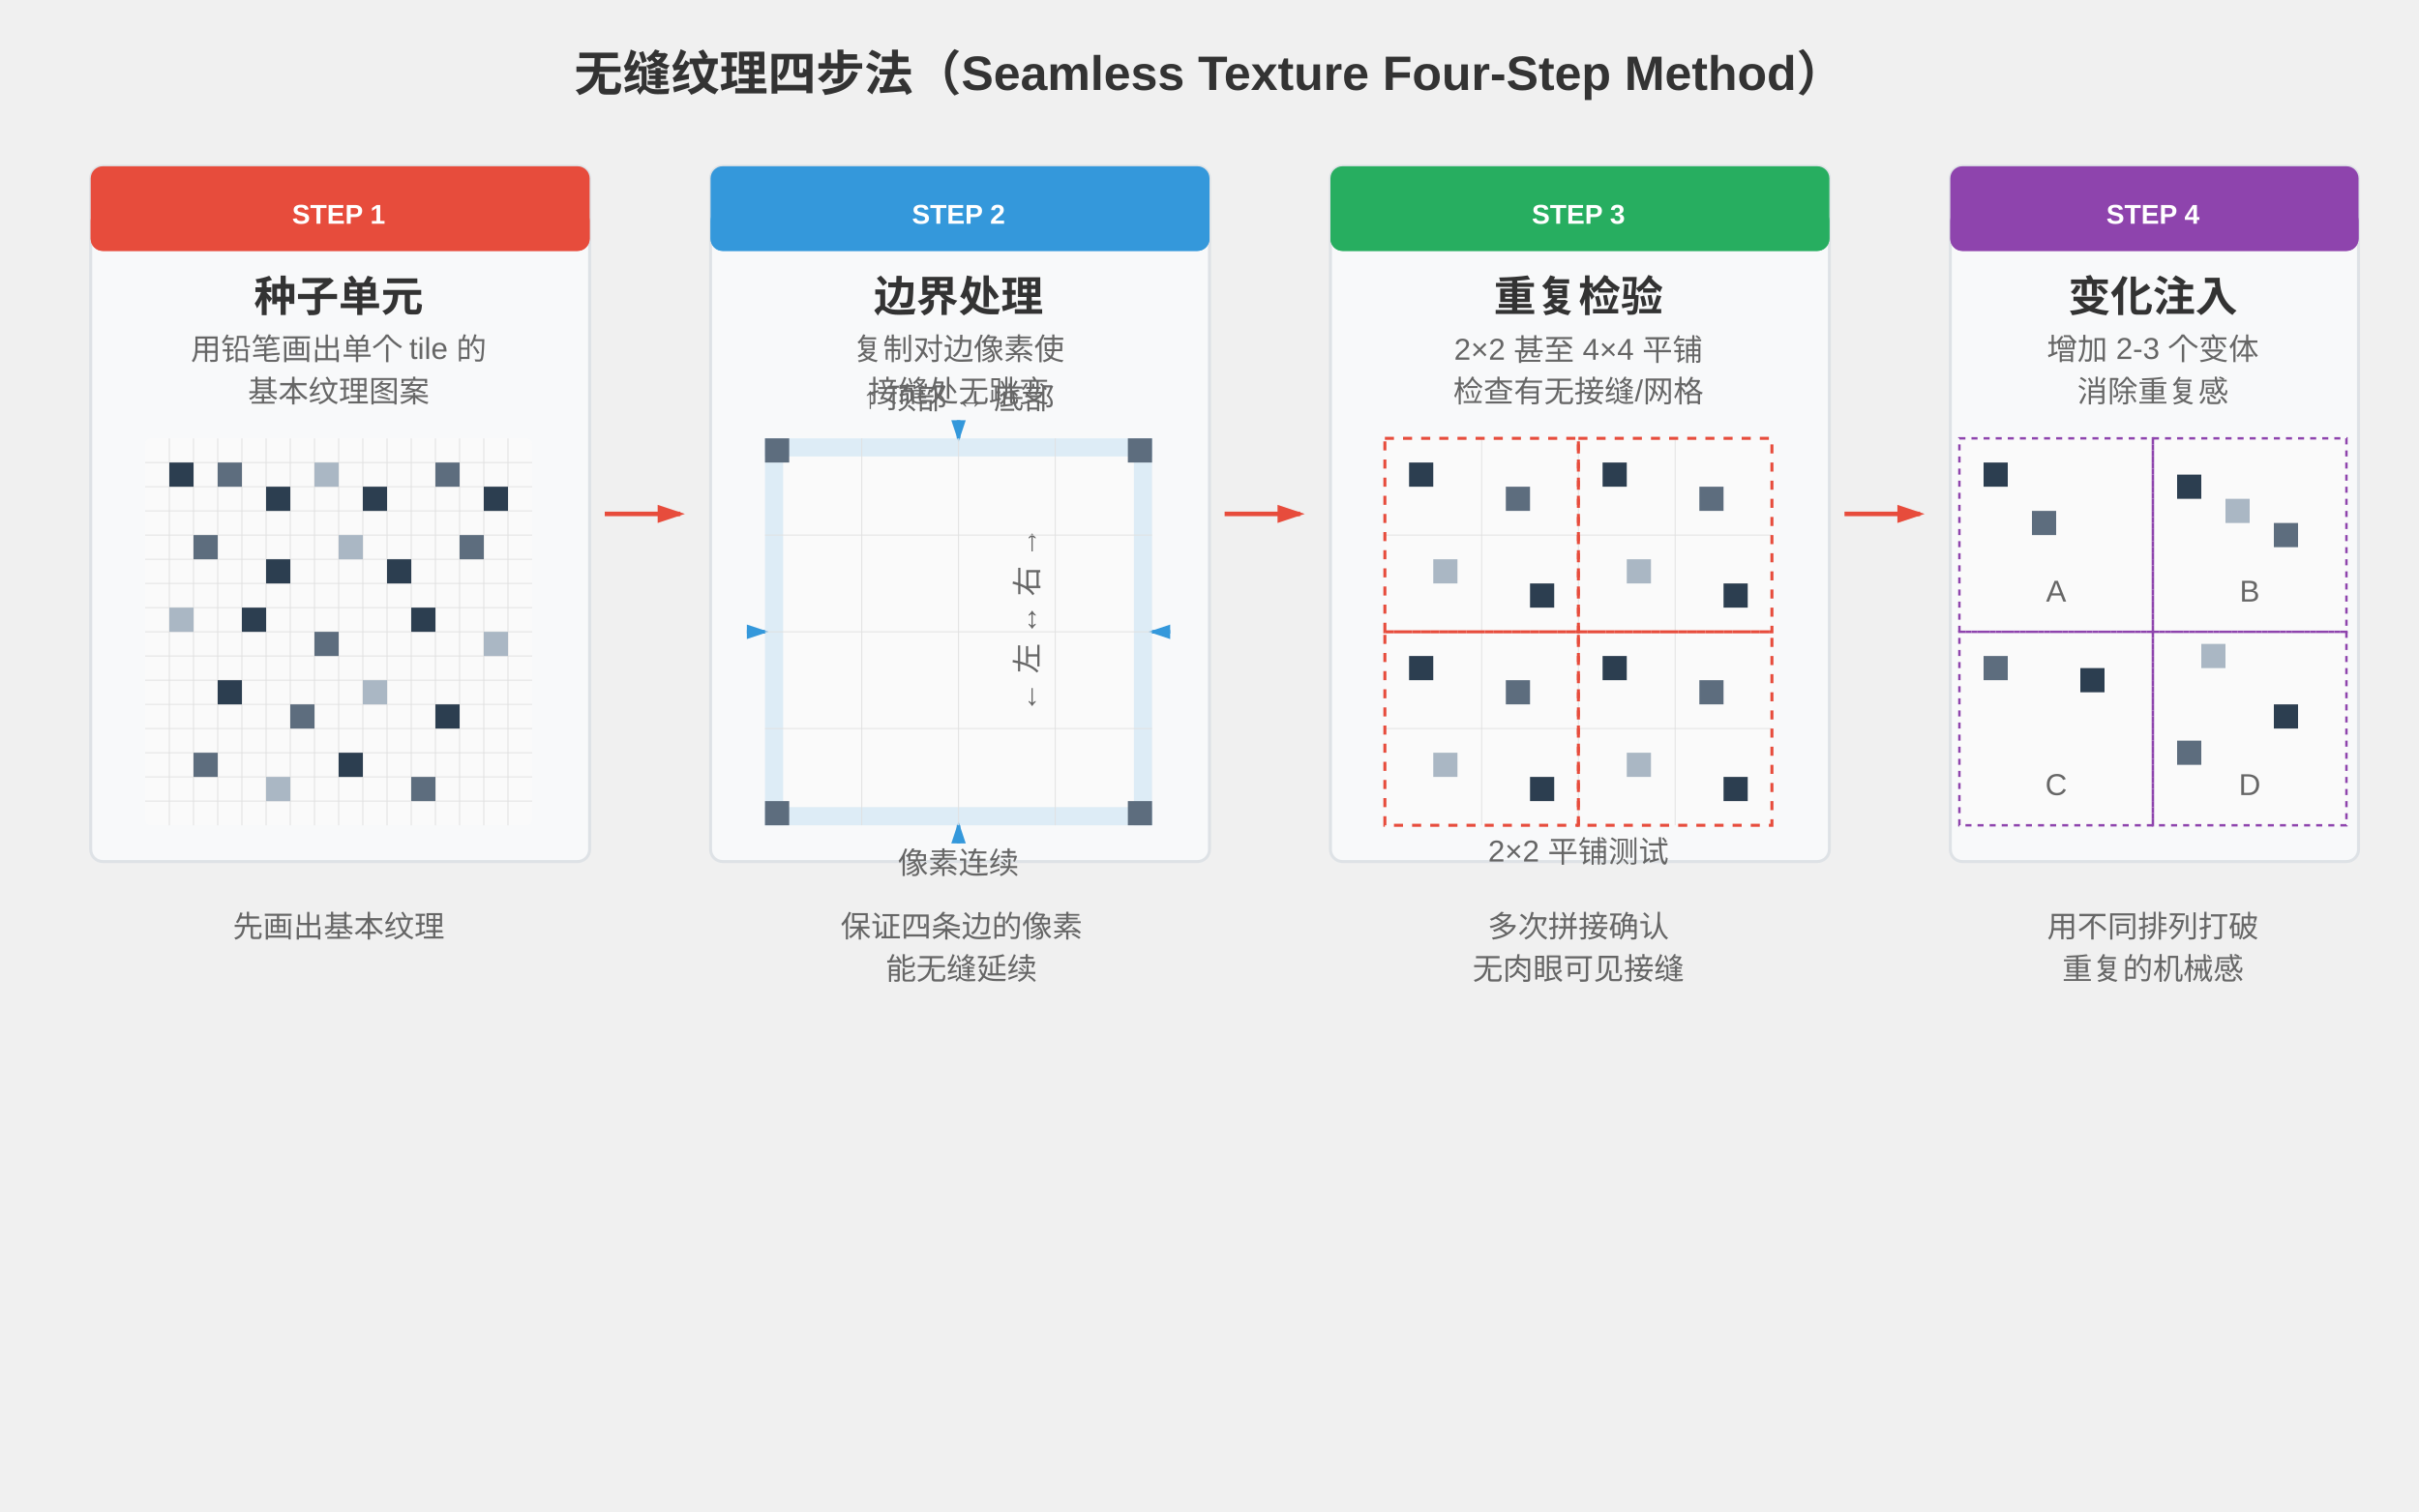
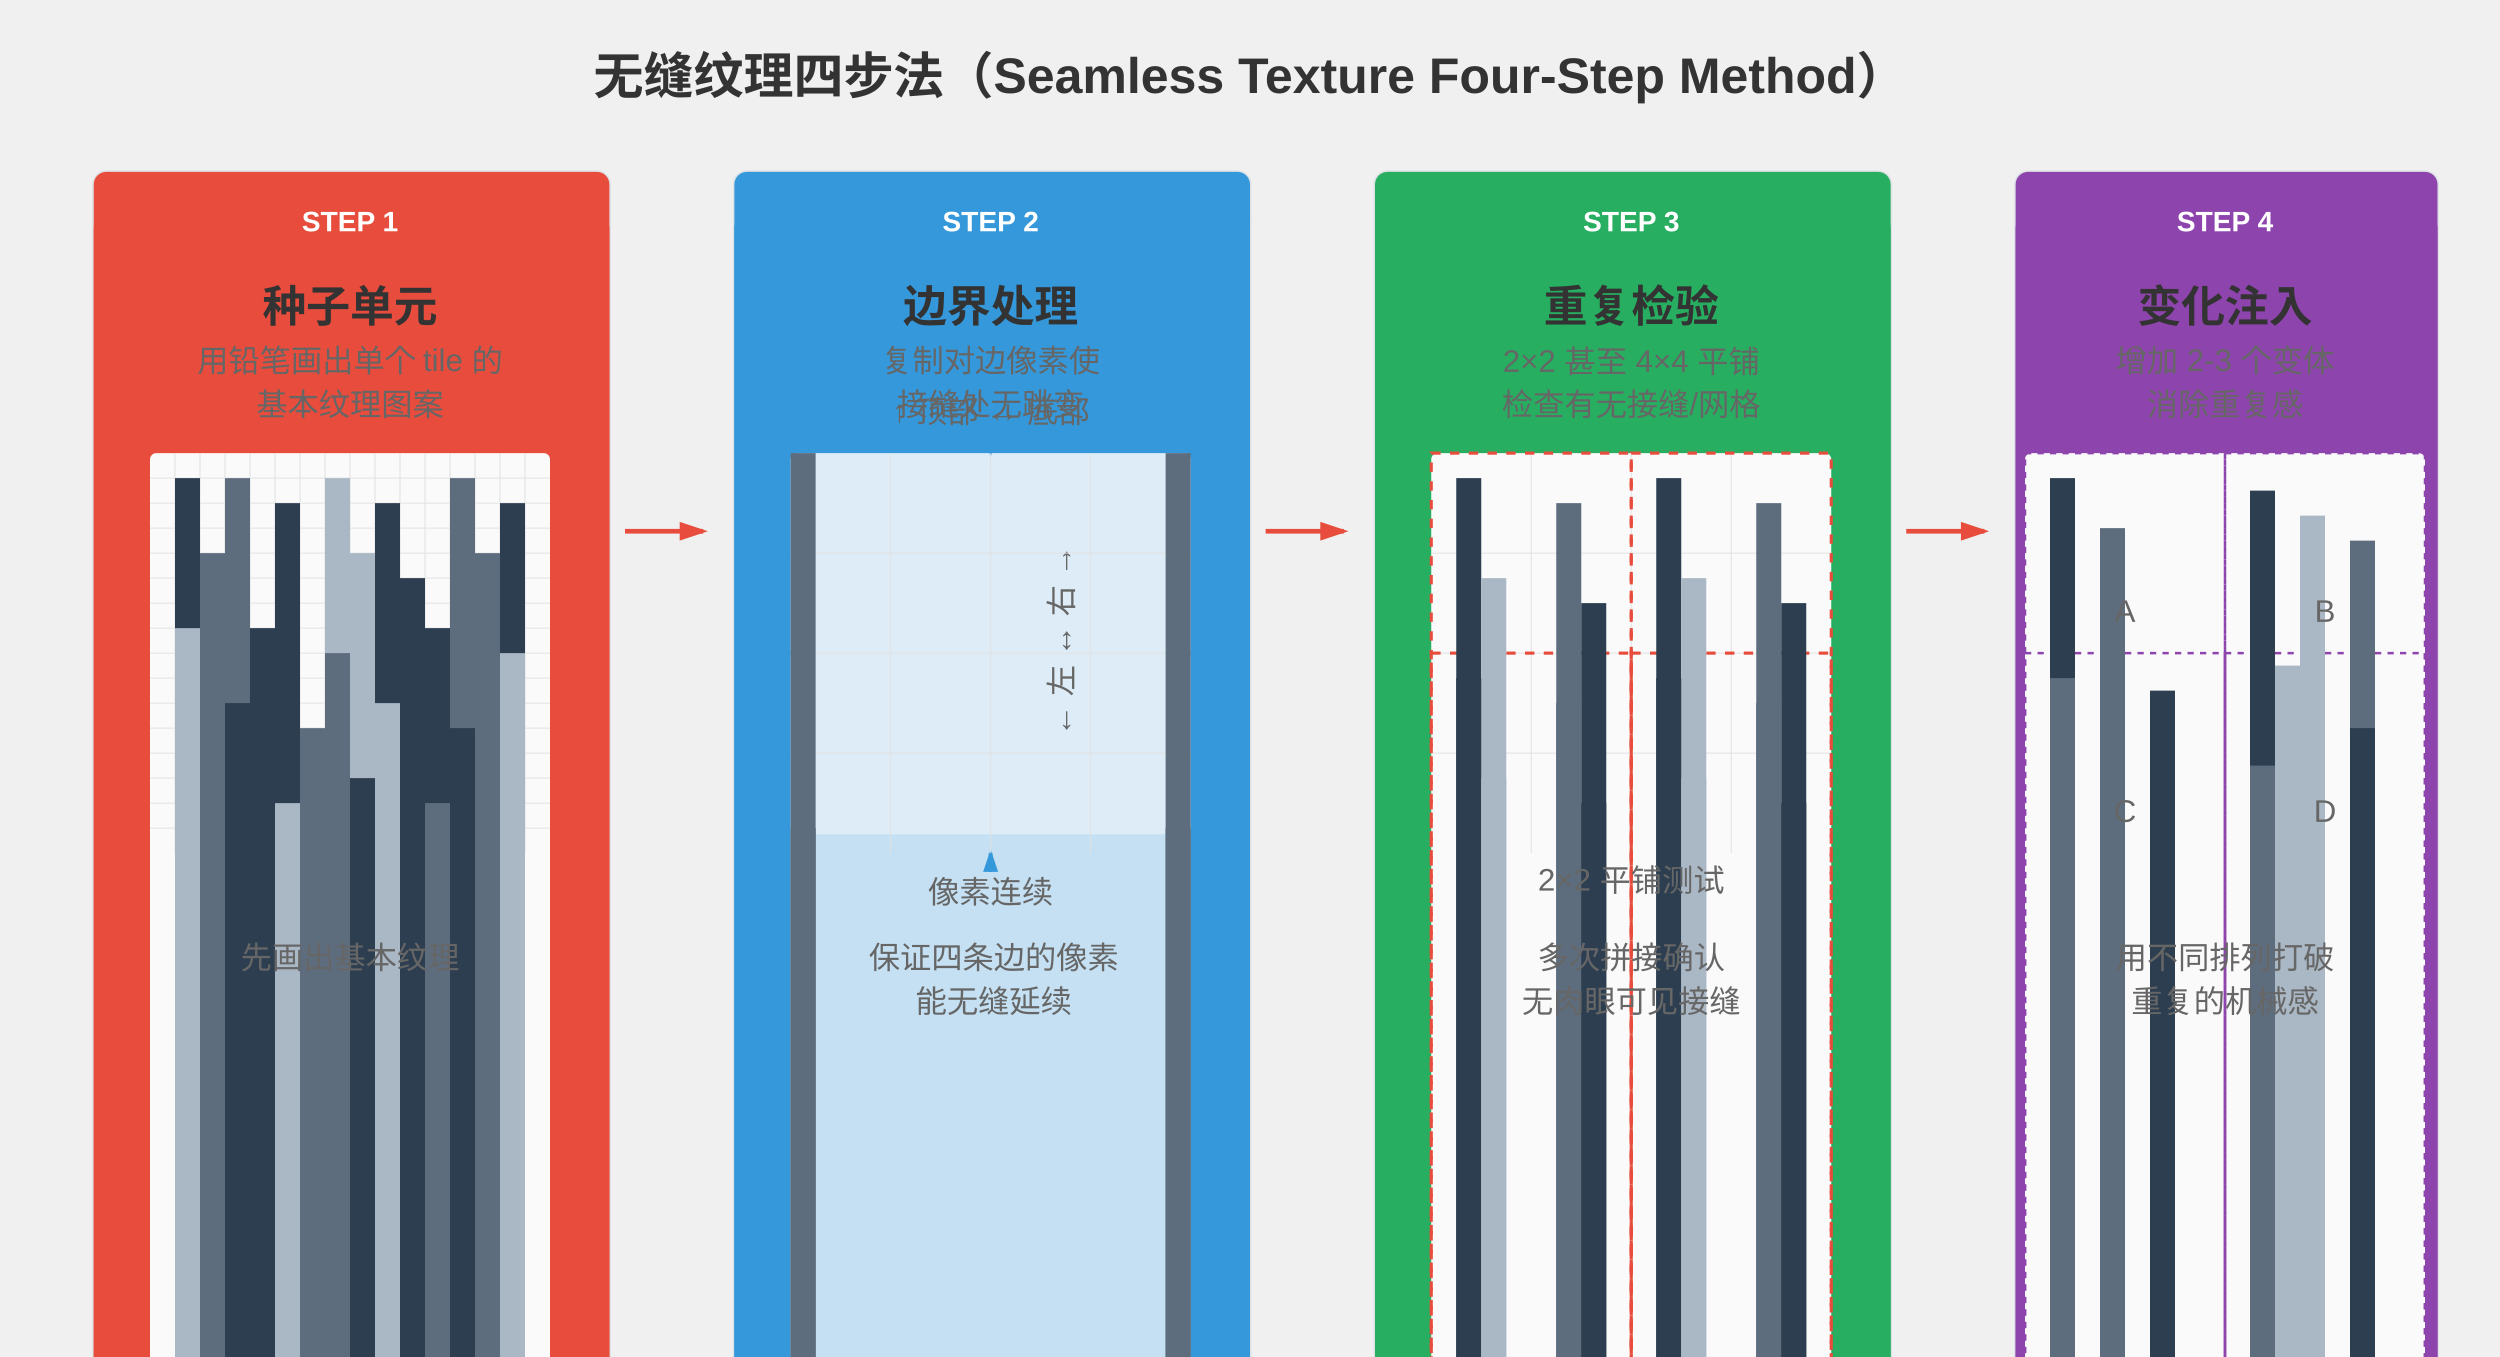
- <svg xmlns="http://www.w3.org/2000/svg" viewBox="0 0 800 500" width="800" height="500">
+ <svg xmlns="http://www.w3.org/2000/svg" viewBox="0.0 0.0 800.0 434" width="800" height="434">
  <style>
    text { font-family: 'PingFang SC','Microsoft YaHei',Arial,sans-serif; }
    .title { font-size: 16px; font-weight: bold; fill: #333; }
    .subtitle { font-size: 11px; fill: #666; }
    .step-num { font-size: 20px; font-weight: bold; fill: #E74C3C; }
    .step-title { font-size: 14px; font-weight: bold; fill: #333; }
    .step-desc { font-size: 10px; fill: #666; }
    .grid-cell { stroke: #ccc; stroke-width: 0.4; }
    .grid-fill { fill: #2C3E50; }
    .grid-fill-mid { fill: #5D6D7E; }
    .grid-fill-light { fill: #aab7c4; }
    .grid-bg { fill: #fafafa; }
    .arrow { stroke: #E74C3C; stroke-width: 1.5; fill: none; marker-end: url(#arrowhead); }
    .arrow-cyan { stroke: #3498DB; stroke-width: 1.2; fill: none; marker-end: url(#arrowhead-cyan); }
    .highlight { fill: none; stroke: #E74C3C; stroke-width: 1.5; stroke-dasharray: 4,3; opacity: 0.7; }
    .step-box { fill: #F8F9FA; stroke: #dee2e6; stroke-width: 1; }
    .tag { font-size: 9px; fill: #fff; font-weight: bold; }
  </style>
  <defs>
    <marker id="arrowhead" markerWidth="6" markerHeight="4" refX="5" refY="2" orient="auto">
      <polygon points="0,0 6,2 0,4" fill="#E74C3C" />
    </marker>
    <marker id="arrowhead-cyan" markerWidth="6" markerHeight="4" refX="5" refY="2" orient="auto">
      <polygon points="0,0 6,2 0,4" fill="#3498DB" />
    </marker>
  </defs>
  <text x="400" y="30" class="title" text-anchor="middle">无缝纹理四步法（Seamless Texture Four-Step Method）</text>
  <g transform="translate(30, 55)">
-     <rect x="0" y="0" width="165" height="230" class="step-box" rx="4" />
-     <rect x="0" y="0" width="165" height="28" fill="#E74C3C" rx="4" />
-     <rect x="0" y="14" width="165" height="14" fill="#E74C3C" rx="4" />
-     <rect x="165" y="0" width="0" height="28" fill="#E74C3C" />
+     <rect x="0" y="0" width="165" height="434" class="step-box" rx="4" />
+     <rect x="0" y="0" width="165" height="434" fill="#E74C3C" rx="4" />
+     <rect x="0" y="14" width="165" height="434" fill="#E74C3C" rx="4" />
+     <rect x="165" y="0" width="0" height="434" fill="#E74C3C" />
    <text x="82" y="19" class="tag" text-anchor="middle">STEP 1</text>
    <text x="82" y="48" class="step-title" text-anchor="middle">种子单元</text>
    <text x="82" y="64" class="step-desc" text-anchor="middle">用铅笔画出单个 tile 的</text>
    <text x="82" y="78" class="step-desc" text-anchor="middle">基本纹理图案</text>
    <g transform="translate(18, 90)">
-       <rect x="0" y="0" width="128" height="128" class="grid-bg" rx="2" />
+       <rect x="0" y="0" width="128" height="434" class="grid-bg" rx="2" />
      <g stroke="#e0e0e0" stroke-width="0.3">
        <line x1="0" y1="8" x2="128" y2="8" />
        <line x1="0" y1="16" x2="128" y2="16" />
        <line x1="0" y1="24" x2="128" y2="24" />
        <line x1="0" y1="32" x2="128" y2="32" />
        <line x1="0" y1="40" x2="128" y2="40" />
        <line x1="0" y1="48" x2="128" y2="48" />
        <line x1="0" y1="56" x2="128" y2="56" />
        <line x1="0" y1="64" x2="128" y2="64" />
        <line x1="0" y1="72" x2="128" y2="72" />
        <line x1="0" y1="80" x2="128" y2="80" />
        <line x1="0" y1="88" x2="128" y2="88" />
        <line x1="0" y1="96" x2="128" y2="96" />
        <line x1="0" y1="104" x2="128" y2="104" />
        <line x1="0" y1="112" x2="128" y2="112" />
        <line x1="0" y1="120" x2="128" y2="120" />
        <line x1="8" y1="0" x2="8" y2="128" />
        <line x1="16" y1="0" x2="16" y2="128" />
        <line x1="24" y1="0" x2="24" y2="128" />
        <line x1="32" y1="0" x2="32" y2="128" />
        <line x1="40" y1="0" x2="40" y2="128" />
        <line x1="48" y1="0" x2="48" y2="128" />
        <line x1="56" y1="0" x2="56" y2="128" />
        <line x1="64" y1="0" x2="64" y2="128" />
        <line x1="72" y1="0" x2="72" y2="128" />
        <line x1="80" y1="0" x2="80" y2="128" />
        <line x1="88" y1="0" x2="88" y2="128" />
        <line x1="96" y1="0" x2="96" y2="128" />
        <line x1="104" y1="0" x2="104" y2="128" />
        <line x1="112" y1="0" x2="112" y2="128" />
        <line x1="120" y1="0" x2="120" y2="128" />
      </g>
-       <rect x="8" y="8" width="8" height="8" class="grid-fill" />
-       <rect x="24" y="8" width="8" height="8" class="grid-fill-mid" />
-       <rect x="40" y="16" width="8" height="8" class="grid-fill" />
-       <rect x="56" y="8" width="8" height="8" class="grid-fill-light" />
-       <rect x="72" y="16" width="8" height="8" class="grid-fill" />
-       <rect x="96" y="8" width="8" height="8" class="grid-fill-mid" />
-       <rect x="112" y="16" width="8" height="8" class="grid-fill" />
-       <rect x="16" y="32" width="8" height="8" class="grid-fill-mid" />
-       <rect x="40" y="40" width="8" height="8" class="grid-fill" />
-       <rect x="64" y="32" width="8" height="8" class="grid-fill-light" />
-       <rect x="80" y="40" width="8" height="8" class="grid-fill" />
-       <rect x="104" y="32" width="8" height="8" class="grid-fill-mid" />
-       <rect x="8" y="56" width="8" height="8" class="grid-fill-light" />
-       <rect x="32" y="56" width="8" height="8" class="grid-fill" />
-       <rect x="56" y="64" width="8" height="8" class="grid-fill-mid" />
-       <rect x="88" y="56" width="8" height="8" class="grid-fill" />
-       <rect x="112" y="64" width="8" height="8" class="grid-fill-light" />
-       <rect x="24" y="80" width="8" height="8" class="grid-fill" />
-       <rect x="48" y="88" width="8" height="8" class="grid-fill-mid" />
-       <rect x="72" y="80" width="8" height="8" class="grid-fill-light" />
-       <rect x="96" y="88" width="8" height="8" class="grid-fill" />
-       <rect x="16" y="104" width="8" height="8" class="grid-fill-mid" />
-       <rect x="40" y="112" width="8" height="8" class="grid-fill-light" />
-       <rect x="64" y="104" width="8" height="8" class="grid-fill" />
-       <rect x="88" y="112" width="8" height="8" class="grid-fill-mid" />
+       <rect x="8" y="8" width="8" height="434" class="grid-fill" />
+       <rect x="24" y="8" width="8" height="434" class="grid-fill-mid" />
+       <rect x="40" y="16" width="8" height="434" class="grid-fill" />
+       <rect x="56" y="8" width="8" height="434" class="grid-fill-light" />
+       <rect x="72" y="16" width="8" height="434" class="grid-fill" />
+       <rect x="96" y="8" width="8" height="434" class="grid-fill-mid" />
+       <rect x="112" y="16" width="8" height="434" class="grid-fill" />
+       <rect x="16" y="32" width="8" height="434" class="grid-fill-mid" />
+       <rect x="40" y="40" width="8" height="434" class="grid-fill" />
+       <rect x="64" y="32" width="8" height="434" class="grid-fill-light" />
+       <rect x="80" y="40" width="8" height="434" class="grid-fill" />
+       <rect x="104" y="32" width="8" height="434" class="grid-fill-mid" />
+       <rect x="8" y="56" width="8" height="434" class="grid-fill-light" />
+       <rect x="32" y="56" width="8" height="434" class="grid-fill" />
+       <rect x="56" y="64" width="8" height="434" class="grid-fill-mid" />
+       <rect x="88" y="56" width="8" height="434" class="grid-fill" />
+       <rect x="112" y="64" width="8" height="434" class="grid-fill-light" />
+       <rect x="24" y="80" width="8" height="434" class="grid-fill" />
+       <rect x="48" y="88" width="8" height="434" class="grid-fill-mid" />
+       <rect x="72" y="80" width="8" height="434" class="grid-fill-light" />
+       <rect x="96" y="88" width="8" height="434" class="grid-fill" />
+       <rect x="16" y="104" width="8" height="434" class="grid-fill-mid" />
+       <rect x="40" y="112" width="8" height="434" class="grid-fill-light" />
+       <rect x="64" y="104" width="8" height="434" class="grid-fill" />
+       <rect x="88" y="112" width="8" height="434" class="grid-fill-mid" />
    </g>
  </g>
  <line x1="200" y1="170" x2="225" y2="170" class="arrow" />
  <g transform="translate(235, 55)">
-     <rect x="0" y="0" width="165" height="230" class="step-box" rx="4" />
-     <rect x="0" y="0" width="165" height="28" fill="#3498DB" rx="4" />
-     <rect x="0" y="14" width="165" height="14" fill="#3498DB" rx="4" />
+     <rect x="0" y="0" width="165" height="434" class="step-box" rx="4" />
+     <rect x="0" y="0" width="165" height="434" fill="#3498DB" rx="4" />
+     <rect x="0" y="14" width="165" height="434" fill="#3498DB" rx="4" />
    <text x="82" y="19" class="tag" text-anchor="middle">STEP 2</text>
    <text x="82" y="48" class="step-title" text-anchor="middle">边界处理</text>
    <text x="82" y="64" class="step-desc" text-anchor="middle">复制对边像素使</text>
    <text x="82" y="78" class="step-desc" text-anchor="middle">接缝处无跳变</text>
    <g transform="translate(18, 90)">
-       <rect x="0" y="0" width="128" height="128" class="grid-bg" rx="2" />
+       <rect x="0" y="0" width="128" height="434" class="grid-bg" rx="2" />
      <line x1="64" y1="-6" x2="64" y2="0" class="arrow-cyan" />
      <line x1="64" y1="134" x2="64" y2="128" class="arrow-cyan" />
      <line x1="-6" y1="64" x2="0" y2="64" class="arrow-cyan" />
      <line x1="134" y1="64" x2="128" y2="64" class="arrow-cyan" />
-       <rect x="0" y="0" width="128" height="6" fill="#3498DB" opacity="0.15" />
-       <rect x="0" y="122" width="128" height="6" fill="#3498DB" opacity="0.15" />
-       <rect x="0" y="0" width="6" height="128" fill="#3498DB" opacity="0.15" />
-       <rect x="122" y="0" width="6" height="128" fill="#3498DB" opacity="0.15" />
+       <rect x="0" y="0" width="128" height="434" fill="#3498DB" opacity="0.15" />
+       <rect x="0" y="122" width="128" height="434" fill="#3498DB" opacity="0.15" />
+       <rect x="0" y="0" width="6" height="434" fill="#3498DB" opacity="0.15" />
+       <rect x="122" y="0" width="6" height="434" fill="#3498DB" opacity="0.15" />
      <text x="64" y="-10" class="step-desc" text-anchor="middle" fill="#3498DB">↑ 顶部 ↔ 底部</text>
      <text x="64" y="144" class="step-desc" text-anchor="middle" fill="#3498DB">像素连续</text>
      <text x="90" y="60" class="step-desc" text-anchor="middle" fill="#3498DB" transform="rotate(-90, 90, 60)">← 左 ↔ 右 →</text>
      <g stroke="#e0e0e0" stroke-width="0.3">
        <line x1="0" y1="32" x2="128" y2="32" />
        <line x1="0" y1="64" x2="128" y2="64" />
        <line x1="0" y1="96" x2="128" y2="96" />
        <line x1="32" y1="0" x2="32" y2="128" />
        <line x1="64" y1="0" x2="64" y2="128" />
        <line x1="96" y1="0" x2="96" y2="128" />
      </g>
-       <rect x="0" y="0" width="8" height="8" class="grid-fill-mid" />
-       <rect x="120" y="0" width="8" height="8" class="grid-fill-mid" />
-       <rect x="0" y="120" width="8" height="8" class="grid-fill-mid" />
-       <rect x="120" y="120" width="8" height="8" class="grid-fill-mid" />
+       <rect x="0" y="0" width="8" height="434" class="grid-fill-mid" />
+       <rect x="120" y="0" width="8" height="434" class="grid-fill-mid" />
+       <rect x="0" y="120" width="8" height="434" class="grid-fill-mid" />
+       <rect x="120" y="120" width="8" height="434" class="grid-fill-mid" />
    </g>
  </g>
  <line x1="405" y1="170" x2="430" y2="170" class="arrow" />
  <g transform="translate(440, 55)">
-     <rect x="0" y="0" width="165" height="230" class="step-box" rx="4" />
-     <rect x="0" y="0" width="165" height="28" fill="#27AE60" rx="4" />
-     <rect x="0" y="14" width="165" height="14" fill="#27AE60" rx="4" />
+     <rect x="0" y="0" width="165" height="434" class="step-box" rx="4" />
+     <rect x="0" y="0" width="165" height="434" fill="#27AE60" rx="4" />
+     <rect x="0" y="14" width="165" height="434" fill="#27AE60" rx="4" />
    <text x="82" y="19" class="tag" text-anchor="middle">STEP 3</text>
    <text x="82" y="48" class="step-title" text-anchor="middle">重复检验</text>
    <text x="82" y="64" class="step-desc" text-anchor="middle">2×2 甚至 4×4 平铺</text>
    <text x="82" y="78" class="step-desc" text-anchor="middle">检查有无接缝/网格</text>
    <g transform="translate(18, 90)">
-       <rect x="0" y="0" width="128" height="128" class="grid-bg" rx="2" />
+       <rect x="0" y="0" width="128" height="434" class="grid-bg" rx="2" />
      <g stroke="#e0e0e0" stroke-width="0.3">
        <line x1="0" y1="32" x2="128" y2="32" />
        <line x1="0" y1="64" x2="128" y2="64" />
        <line x1="0" y1="96" x2="128" y2="96" />
        <line x1="32" y1="0" x2="32" y2="128" />
        <line x1="64" y1="0" x2="64" y2="128" />
        <line x1="96" y1="0" x2="96" y2="128" />
      </g>
-       <rect x="0" y="0" width="64" height="64" fill="none" stroke="#E74C3C" stroke-width="1" stroke-dasharray="3,3" />
-       <rect x="64" y="0" width="64" height="64" fill="none" stroke="#E74C3C" stroke-width="1" stroke-dasharray="3,3" />
-       <rect x="0" y="64" width="64" height="64" fill="none" stroke="#E74C3C" stroke-width="1" stroke-dasharray="3,3" />
-       <rect x="64" y="64" width="64" height="64" fill="none" stroke="#E74C3C" stroke-width="1" stroke-dasharray="3,3" />
-       <rect x="8" y="8" width="8" height="8" class="grid-fill" />
-       <rect x="40" y="16" width="8" height="8" class="grid-fill-mid" />
-       <rect x="16" y="40" width="8" height="8" class="grid-fill-light" />
-       <rect x="48" y="48" width="8" height="8" class="grid-fill" />
-       <rect x="72" y="8" width="8" height="8" class="grid-fill" />
-       <rect x="104" y="16" width="8" height="8" class="grid-fill-mid" />
-       <rect x="80" y="40" width="8" height="8" class="grid-fill-light" />
-       <rect x="112" y="48" width="8" height="8" class="grid-fill" />
-       <rect x="8" y="72" width="8" height="8" class="grid-fill" />
-       <rect x="40" y="80" width="8" height="8" class="grid-fill-mid" />
-       <rect x="16" y="104" width="8" height="8" class="grid-fill-light" />
-       <rect x="48" y="112" width="8" height="8" class="grid-fill" />
-       <rect x="72" y="72" width="8" height="8" class="grid-fill" />
-       <rect x="104" y="80" width="8" height="8" class="grid-fill-mid" />
-       <rect x="80" y="104" width="8" height="8" class="grid-fill-light" />
-       <rect x="112" y="112" width="8" height="8" class="grid-fill" />
+       <rect x="0" y="0" width="64" height="434" fill="none" stroke="#E74C3C" stroke-width="1" stroke-dasharray="3,3" />
+       <rect x="64" y="0" width="64" height="434" fill="none" stroke="#E74C3C" stroke-width="1" stroke-dasharray="3,3" />
+       <rect x="0" y="64" width="64" height="434" fill="none" stroke="#E74C3C" stroke-width="1" stroke-dasharray="3,3" />
+       <rect x="64" y="64" width="64" height="434" fill="none" stroke="#E74C3C" stroke-width="1" stroke-dasharray="3,3" />
+       <rect x="8" y="8" width="8" height="434" class="grid-fill" />
+       <rect x="40" y="16" width="8" height="434" class="grid-fill-mid" />
+       <rect x="16" y="40" width="8" height="434" class="grid-fill-light" />
+       <rect x="48" y="48" width="8" height="434" class="grid-fill" />
+       <rect x="72" y="8" width="8" height="434" class="grid-fill" />
+       <rect x="104" y="16" width="8" height="434" class="grid-fill-mid" />
+       <rect x="80" y="40" width="8" height="434" class="grid-fill-light" />
+       <rect x="112" y="48" width="8" height="434" class="grid-fill" />
+       <rect x="8" y="72" width="8" height="434" class="grid-fill" />
+       <rect x="40" y="80" width="8" height="434" class="grid-fill-mid" />
+       <rect x="16" y="104" width="8" height="434" class="grid-fill-light" />
+       <rect x="48" y="112" width="8" height="434" class="grid-fill" />
+       <rect x="72" y="72" width="8" height="434" class="grid-fill" />
+       <rect x="104" y="80" width="8" height="434" class="grid-fill-mid" />
+       <rect x="80" y="104" width="8" height="434" class="grid-fill-light" />
+       <rect x="112" y="112" width="8" height="434" class="grid-fill" />
      <text x="64" y="140" class="step-desc" text-anchor="middle" fill="#E74C3C">2×2 平铺测试</text>
    </g>
  </g>
  <line x1="610" y1="170" x2="635" y2="170" class="arrow" />
  <g transform="translate(645, 55)">
-     <rect x="0" y="0" width="135" height="230" class="step-box" rx="4" />
-     <rect x="0" y="0" width="135" height="28" fill="#8E44AD" rx="4" />
-     <rect x="0" y="14" width="135" height="14" fill="#8E44AD" rx="4" />
+     <rect x="0" y="0" width="135" height="434" class="step-box" rx="4" />
+     <rect x="0" y="0" width="135" height="434" fill="#8E44AD" rx="4" />
+     <rect x="0" y="14" width="135" height="434" fill="#8E44AD" rx="4" />
    <text x="67" y="19" class="tag" text-anchor="middle">STEP 4</text>
    <text x="67" y="48" class="step-title" text-anchor="middle">变化注入</text>
    <text x="67" y="64" class="step-desc" text-anchor="middle">增加 2-3 个变体</text>
    <text x="67" y="78" class="step-desc" text-anchor="middle">消除重复感</text>
    <g transform="translate(3, 90)">
-       <rect x="0" y="0" width="128" height="128" class="grid-bg" rx="2" />
-       <rect x="0" y="0" width="64" height="64" fill="none" stroke="#8E44AD" stroke-width="0.8" stroke-dasharray="2,2" />
-       <rect x="64" y="0" width="64" height="64" fill="none" stroke="#8E44AD" stroke-width="0.8" stroke-dasharray="2,2" />
-       <rect x="0" y="64" width="64" height="64" fill="none" stroke="#8E44AD" stroke-width="0.8" stroke-dasharray="2,2" />
-       <rect x="64" y="64" width="64" height="64" fill="none" stroke="#8E44AD" stroke-width="0.8" stroke-dasharray="2,2" />
-       <rect x="8" y="8" width="8" height="8" class="grid-fill" />
-       <rect x="24" y="24" width="8" height="8" class="grid-fill-mid" />
+       <rect x="0" y="0" width="128" height="434" class="grid-bg" rx="2" />
+       <rect x="0" y="0" width="64" height="434" fill="none" stroke="#8E44AD" stroke-width="0.8" stroke-dasharray="2,2" />
+       <rect x="64" y="0" width="64" height="434" fill="none" stroke="#8E44AD" stroke-width="0.8" stroke-dasharray="2,2" />
+       <rect x="0" y="64" width="64" height="434" fill="none" stroke="#8E44AD" stroke-width="0.8" stroke-dasharray="2,2" />
+       <rect x="64" y="64" width="64" height="434" fill="none" stroke="#8E44AD" stroke-width="0.8" stroke-dasharray="2,2" />
+       <rect x="8" y="8" width="8" height="434" class="grid-fill" />
+       <rect x="24" y="24" width="8" height="434" class="grid-fill-mid" />
      <text x="32" y="54" class="step-desc" text-anchor="middle">A</text>
-       <rect x="72" y="12" width="8" height="8" class="grid-fill" />
-       <rect x="88" y="20" width="8" height="8" class="grid-fill-light" />
-       <rect x="104" y="28" width="8" height="8" class="grid-fill-mid" />
+       <rect x="72" y="12" width="8" height="434" class="grid-fill" />
+       <rect x="88" y="20" width="8" height="434" class="grid-fill-light" />
+       <rect x="104" y="28" width="8" height="434" class="grid-fill-mid" />
      <text x="96" y="54" class="step-desc" text-anchor="middle">B</text>
-       <rect x="8" y="72" width="8" height="8" class="grid-fill-mid" />
-       <rect x="40" y="76" width="8" height="8" class="grid-fill" />
+       <rect x="8" y="72" width="8" height="434" class="grid-fill-mid" />
+       <rect x="40" y="76" width="8" height="434" class="grid-fill" />
      <text x="32" y="118" class="step-desc" text-anchor="middle">C</text>
-       <rect x="80" y="68" width="8" height="8" class="grid-fill-light" />
-       <rect x="104" y="88" width="8" height="8" class="grid-fill" />
-       <rect x="72" y="100" width="8" height="8" class="grid-fill-mid" />
+       <rect x="80" y="68" width="8" height="434" class="grid-fill-light" />
+       <rect x="104" y="88" width="8" height="434" class="grid-fill" />
+       <rect x="72" y="100" width="8" height="434" class="grid-fill-mid" />
      <text x="96" y="118" class="step-desc" text-anchor="middle">D</text>
    </g>
  </g>
  <text x="112" y="310" class="step-desc" text-anchor="middle" fill="#E74C3C">先画出基本纹理</text>
  <text x="318" y="310" class="step-desc" text-anchor="middle" fill="#3498DB">保证四条边的像素</text>
  <text x="318" y="324" class="step-desc" text-anchor="middle" fill="#3498DB">能无缝延续</text>
  <text x="522" y="310" class="step-desc" text-anchor="middle" fill="#27AE60">多次拼接确认</text>
  <text x="522" y="324" class="step-desc" text-anchor="middle" fill="#27AE60">无肉眼可见接缝</text>
  <text x="712" y="310" class="step-desc" text-anchor="middle" fill="#8E44AD">用不同排列打破</text>
  <text x="712" y="324" class="step-desc" text-anchor="middle" fill="#8E44AD">重复的机械感</text>
</svg>
